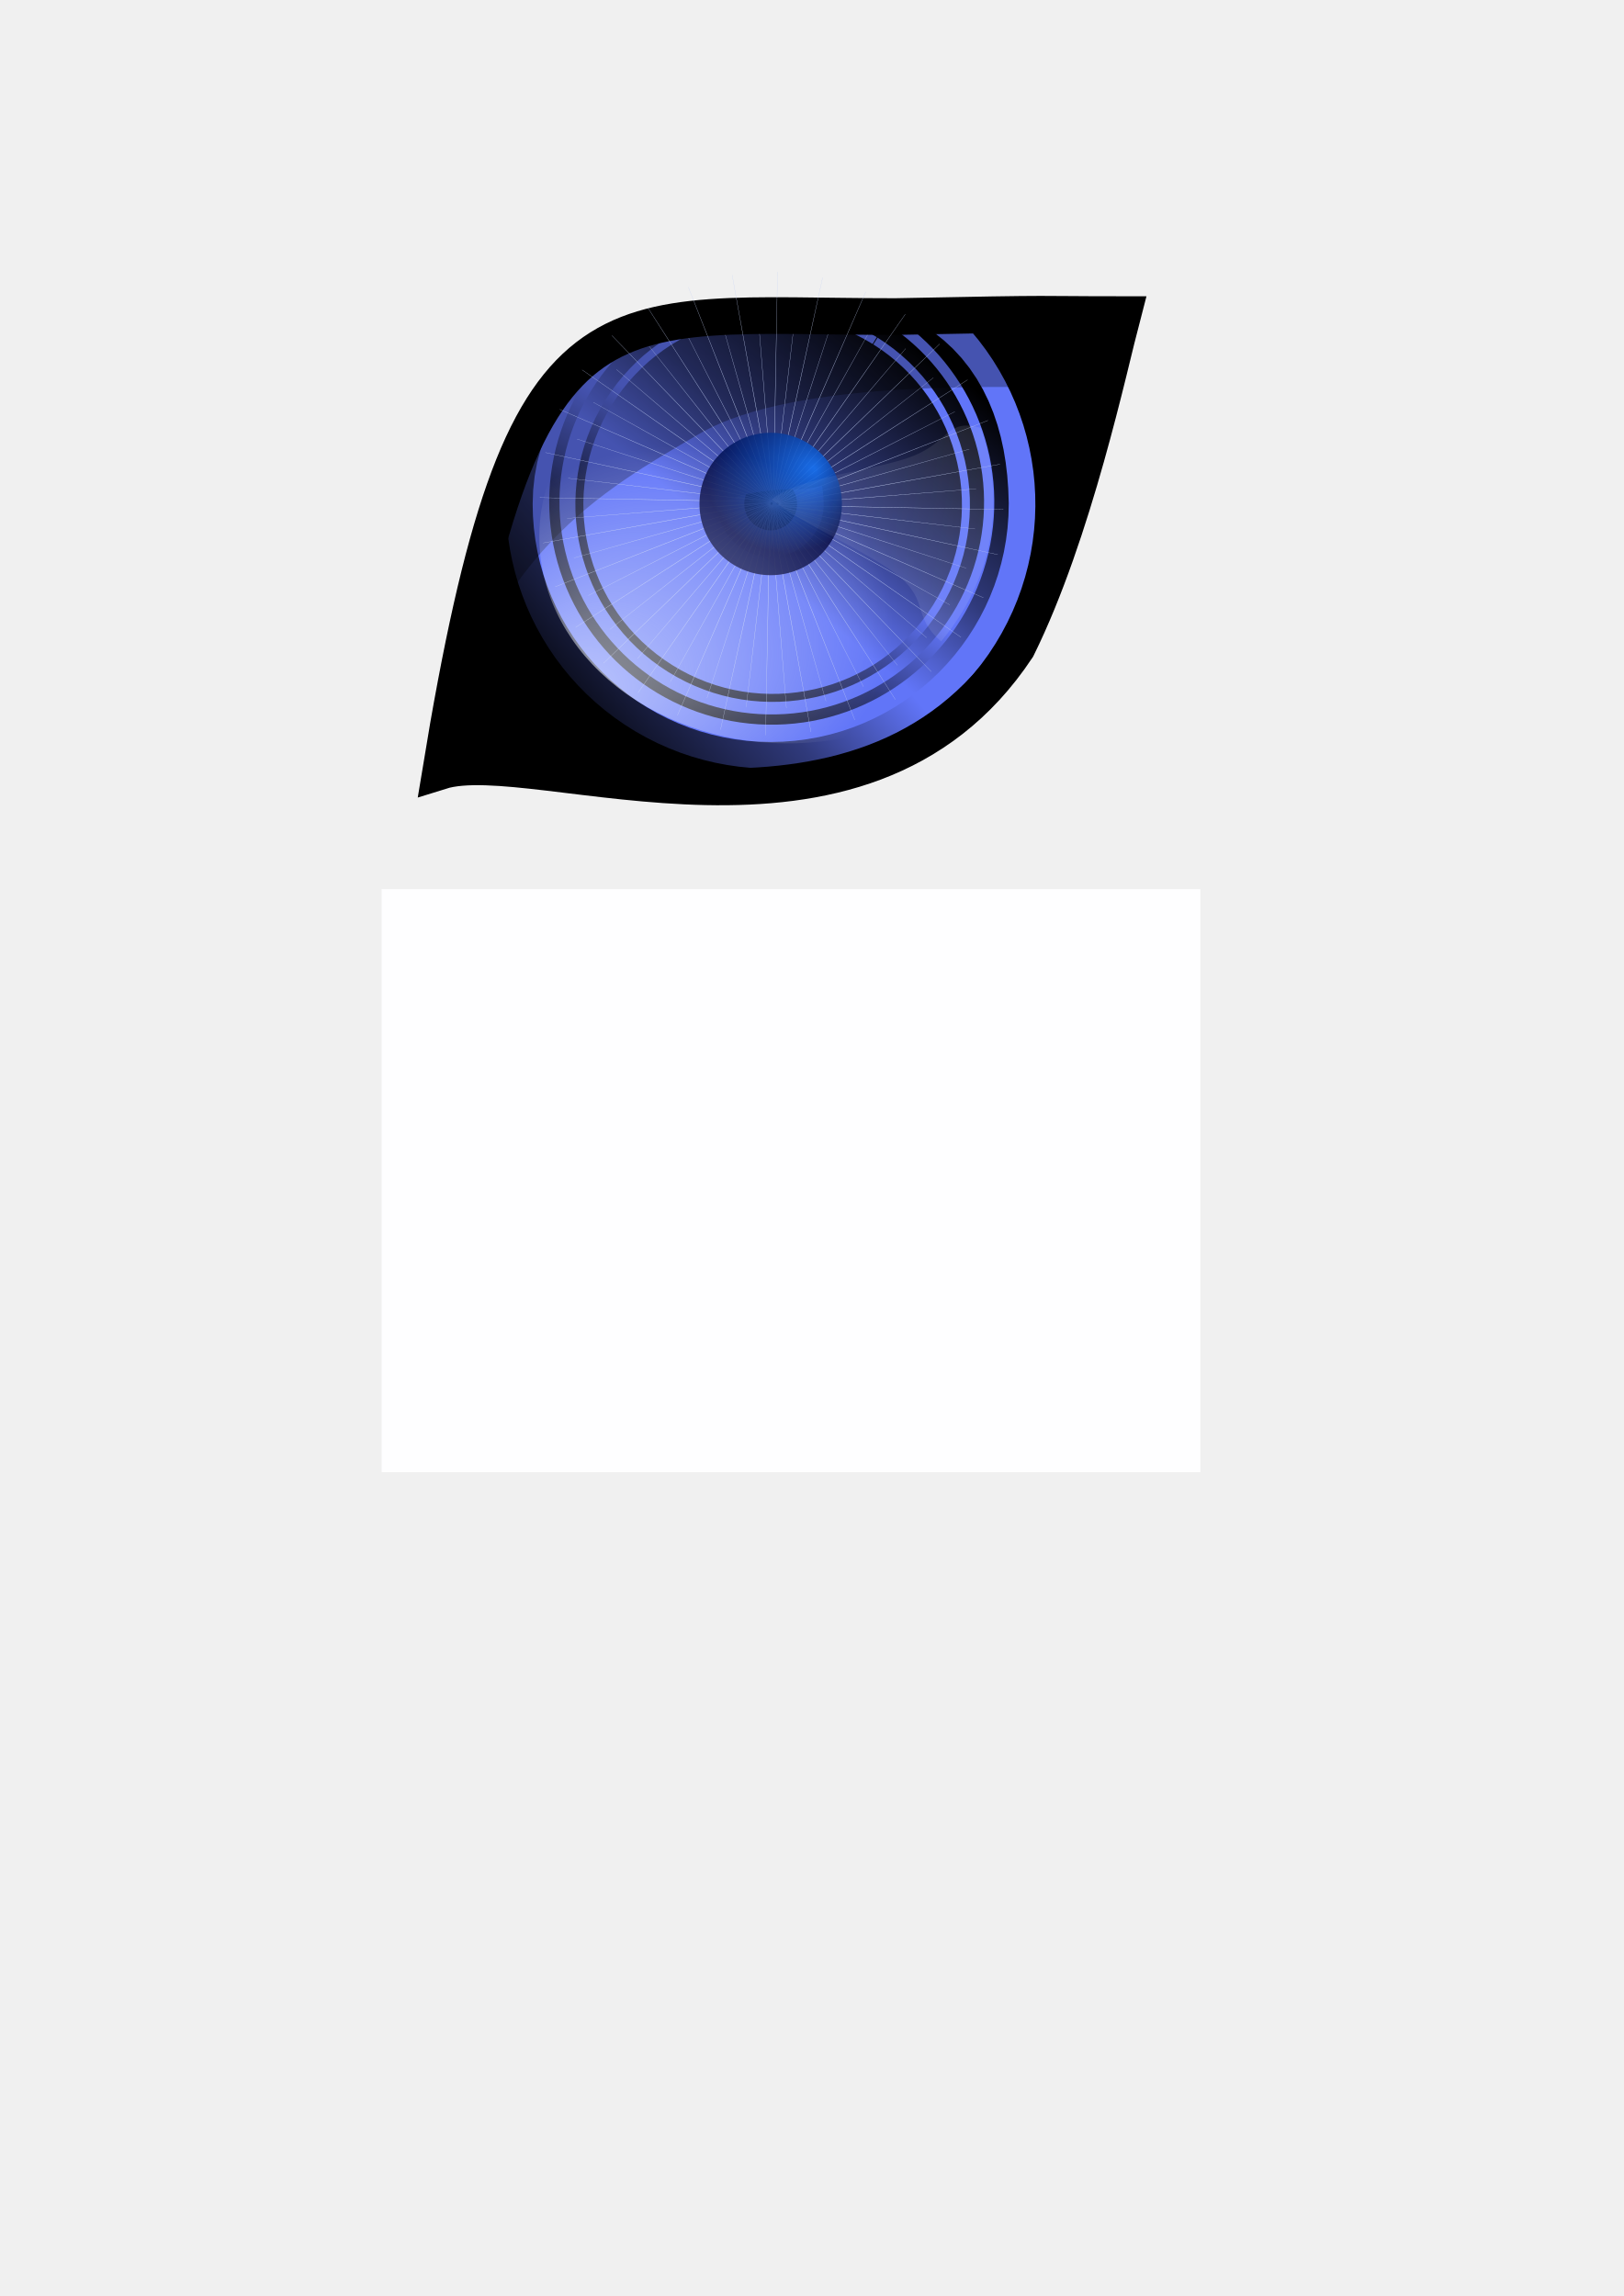
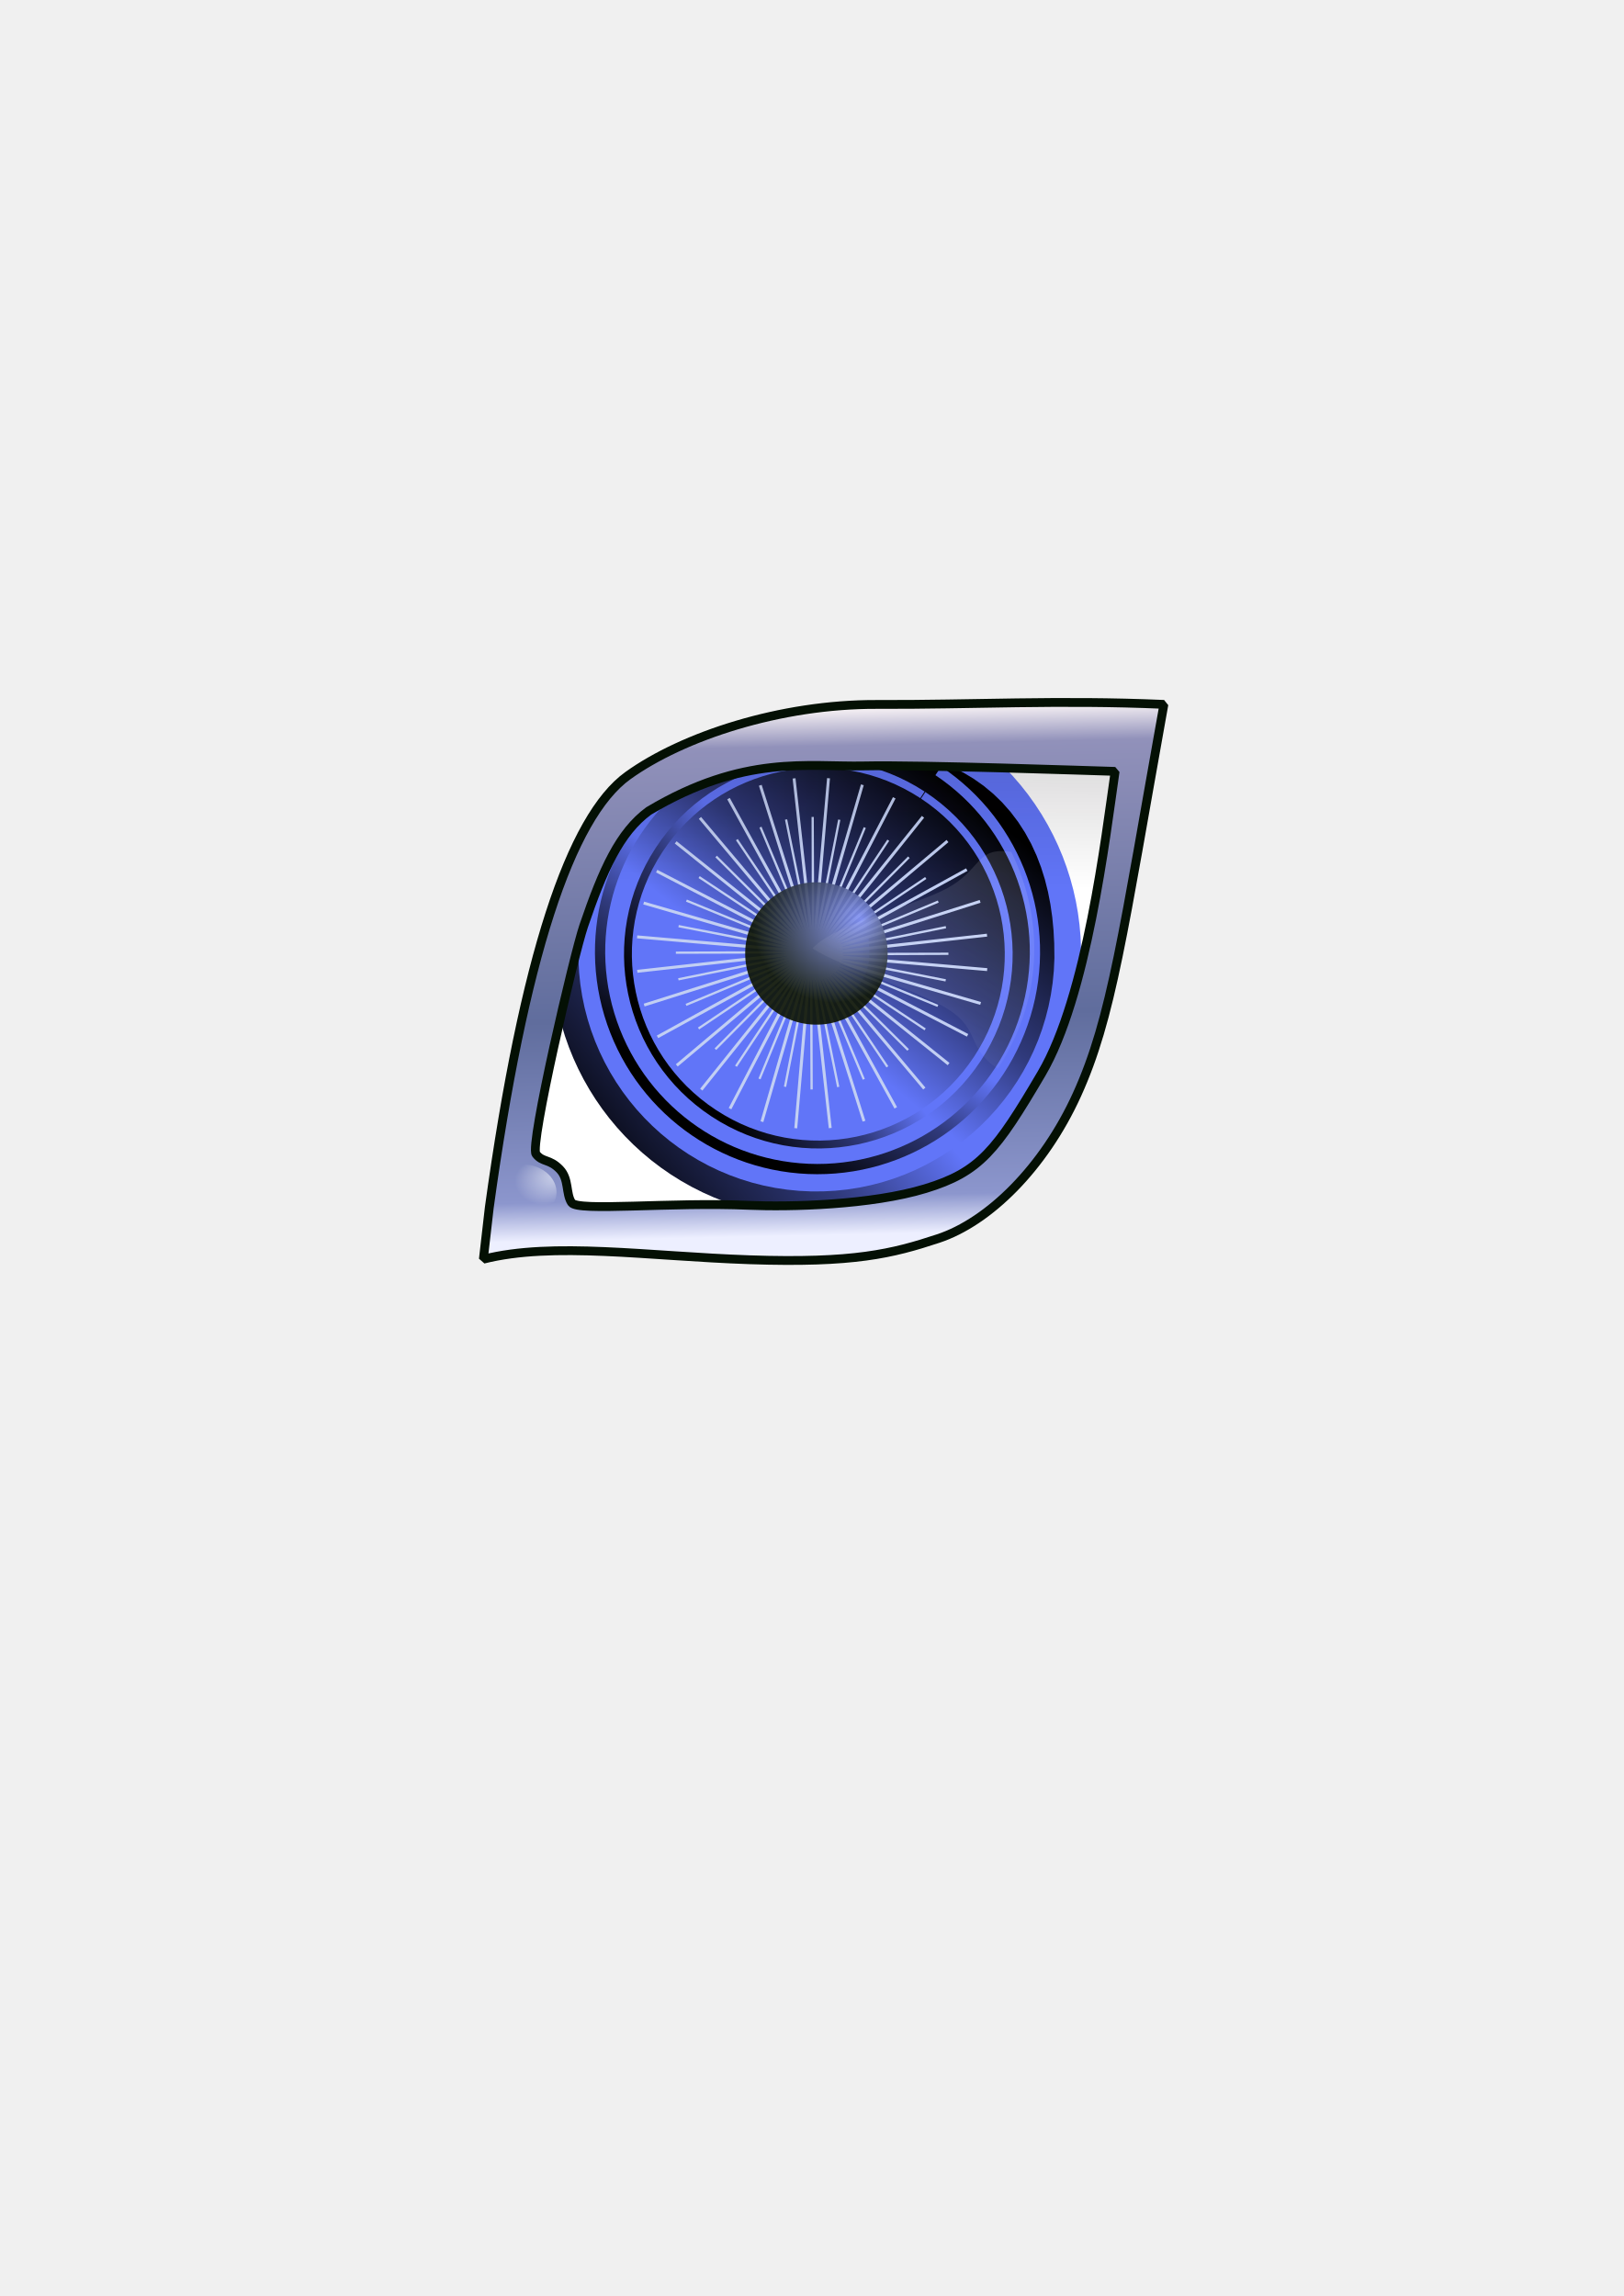
- <svg xmlns="http://www.w3.org/2000/svg" xmlns:xlink="http://www.w3.org/1999/xlink" id="svg1" width="210mm" height="297mm">
-   <defs id="defs3">
-     <linearGradient id="linearGradient1625">
-       <stop style="stop-color:#3c95df;stop-opacity:1;" offset="0" id="stop1626" />
-       <stop style="stop-color:#303a7c;stop-opacity:1;" offset="0.609" id="stop1628" />
-       <stop style="stop-color:#6175f8;stop-opacity:1;" offset="1" id="stop1630" />
+ <svg xmlns="http://www.w3.org/2000/svg" xmlns:xlink="http://www.w3.org/1999/xlink" id="svg1671" width="210mm" height="297mm">
+   <defs id="defs1673">
+     <linearGradient id="linearGradient1774">
+       <stop style="stop-color:#8797f8;stop-opacity:1;" offset="0" id="stop1775" />
+       <stop style="stop-color:#0c1300;stop-opacity:1;" offset="1" id="stop1776" />
    </linearGradient>
-     <linearGradient id="linearGradient2239">
-       <stop style="stop-color:#000000;stop-opacity:0.225;" offset="0" id="stop2240" />
-       <stop style="stop-color:#f7f7f7;stop-opacity:0;" offset="1" id="stop2241" />
+     <linearGradient id="linearGradient1769">
+       <stop style="stop-color:#f5f9ff;stop-opacity:0.843;" offset="0" id="stop1770" />
+       <stop style="stop-color:#ffffff;stop-opacity:0;" offset="1" id="stop1771" />
    </linearGradient>
-     <linearGradient id="linearGradient2233">
-       <stop style="stop-color:#ffffff;stop-opacity:0;" offset="0" id="stop2234" />
-       <stop style="stop-color:#fefefe;stop-opacity:0.89;" offset="0.5" id="stop2236" />
-       <stop style="stop-color:#fefefe;stop-opacity:0;" offset="1" id="stop2235" />
+     <linearGradient id="linearGradient1763">
+       <stop style="stop-color:#4e678c;stop-opacity:0.416;" offset="0" id="stop1764" />
+       <stop style="stop-color:#ffffff;stop-opacity:0;" offset="1" id="stop1765" />
    </linearGradient>
-     <linearGradient id="linearGradient1631">
-       <stop style="stop-color:#ffffff;stop-opacity:1;" offset="0" id="stop1632" />
-       <stop style="stop-color:#6f6f6f;stop-opacity:1;" offset="1" id="stop1633" />
+     <linearGradient id="linearGradient1754">
+       <stop style="stop-color:#fff9f9;stop-opacity:1;" offset="0" id="stop1755" />
+       <stop style="stop-color:#9191ba;stop-opacity:1;" offset="0.075" id="stop1758" />
+       <stop style="stop-color:#606d9d;stop-opacity:1;" offset="0.587" id="stop1759" />
+       <stop style="stop-color:#8c96cd;stop-opacity:1;" offset="0.927" id="stop1756" />
+       <stop style="stop-color:#edefff;stop-opacity:1;" offset="1" id="stop1757" />
    </linearGradient>
-     <linearGradient id="linearGradient1626">
-       <stop style="stop-color:#cccccc;stop-opacity:1;" offset="0" id="stop1627" />
-       <stop style="stop-color:#6c6c6c;stop-opacity:1;" offset="1" id="stop1629" />
+     <linearGradient id="linearGradient1722">
+       <stop style="stop-color:#040910;stop-opacity:0.843;" offset="0" id="stop1723" />
+       <stop style="stop-color:#070000;stop-opacity:0;" offset="1" id="stop1724" />
    </linearGradient>
-     <linearGradient id="linearGradient1615">
-       <stop style="stop-color:#f5f9ff;stop-opacity:0.843;" offset="0" id="stop1616" />
-       <stop style="stop-color:#ffffff;stop-opacity:0;" offset="1" id="stop1617" />
+     <linearGradient id="linearGradient1715">
+       <stop style="stop-color:#040000;stop-opacity:0.638;" offset="0" id="stop1716" />
+       <stop style="stop-color:#ebedf6;stop-opacity:0.108;" offset="1" id="stop1718" />
    </linearGradient>
-     <linearGradient id="linearGradient1584">
-       <stop style="stop-color:#1672f3;stop-opacity:1;" offset="0" id="stop1585" />
-       <stop style="stop-color:#000643;stop-opacity:1;" offset="1" id="stop1589" />
-     </linearGradient>
+     <linearGradient xlink:href="#linearGradient1538" id="linearGradient1623" x1="-0.446" y1="1.075" x2="0.427" y2="0.425" />
+     <linearGradient xlink:href="#linearGradient1538" id="linearGradient1571" x1="1.156" y1="-0.059" x2="0.465" y2="0.675" />
    <linearGradient id="linearGradient1538">
      <stop style="stop-color:#000000;stop-opacity:1;" offset="0" id="stop1539" />
      <stop style="stop-color:#303a7c;stop-opacity:1;" offset="0.609" id="stop1612" />
      <stop style="stop-color:#6175f8;stop-opacity:1;" offset="1" id="stop1540" />
    </linearGradient>
-     <linearGradient xlink:href="#linearGradient1538" id="linearGradient1571" x1="1.156" y1="-0.059" x2="0.465" y2="0.675" />
-     <radialGradient xlink:href="#linearGradient1584" id="radialGradient1583" cx="0.617" cy="0.268" r="0.575" fx="0.809" fy="0.249" />
-     <linearGradient xlink:href="#linearGradient1538" id="linearGradient1591" x1="0.071" y1="0.913" x2="0.427" y2="0.425" />
-     <linearGradient xlink:href="#linearGradient1615" id="linearGradient1614" x1="1.135" y1="0.445" x2="-0.893" y2="0.124" />
+     <linearGradient id="linearGradient1584">
+       <stop style="stop-color:#6175f8;stop-opacity:1;" offset="0" id="stop1585" />
+       <stop style="stop-color:#303a1f;stop-opacity:1;" offset="1" id="stop1589" />
+     </linearGradient>
+     <linearGradient xlink:href="#linearGradient1615" id="linearGradient1643" x1="0.787" y1="0.163" x2="0.282" y2="1.258" />
+     <linearGradient id="linearGradient1615">
+       <stop style="stop-color:#f5f9ff;stop-opacity:0.843;" offset="0" id="stop1616" />
+       <stop style="stop-color:#ffffff;stop-opacity:0;" offset="1" id="stop1617" />
+     </linearGradient>
    <radialGradient xlink:href="#linearGradient1615" id="radialGradient1620" cx="0.278" cy="0.713" r="0.433" fx="0.048" fy="0.904" />
-     <linearGradient xlink:href="#linearGradient1538" id="linearGradient1623" x1="-0.446" y1="1.075" x2="0.427" y2="0.425" />
+     <linearGradient xlink:href="#linearGradient1722" id="linearGradient1721" x1="0.237" y1="-0.107" x2="0.231" y2="0.365" />
+     <linearGradient xlink:href="#linearGradient1754" id="linearGradient1753" x1="0.402" y1="0.009" x2="0.428" y2="0.957" />
+     <linearGradient xlink:href="#linearGradient1538" id="linearGradient1766" x1="0.081" y1="0.685" x2="0.427" y2="0.425" />
+     <linearGradient xlink:href="#linearGradient1538" id="linearGradient1767" x1="0.17" y1="0.785" x2="0.427" y2="0.425" />
+     <radialGradient xlink:href="#linearGradient1769" id="radialGradient1772" cx="0.278" cy="0.713" r="0.433" fx="0.048" fy="0.904" />
+     <radialGradient xlink:href="#linearGradient1774" id="radialGradient1777" cx="0.617" cy="0.268" r="0.575" fx="0.809" fy="0.249" />
  </defs>
-   <rect style="fill:#fefeff;fill-opacity:1;fill-rule:evenodd;stroke:none;stroke-width:0.98pt;stroke-linecap:butt;stroke-linejoin:miter;stroke-opacity:1;" id="rect958" width="400.226" height="285.059" x="186.542" y="434.706" rx="6.183" ry="0" />
-   <path style="fill:url(#radialGradient1620);fill-opacity:0.75;fill-rule:evenodd;stroke:none;stroke-width:1pt;stroke-linecap:butt;stroke-linejoin:miter;stroke-opacity:1;" id="path1016" d="M 399.167,799.325 A 52.423,48.352 0 1 1 398.143,798.739" transform="matrix(2.318243,0,0,2.08806,-427.325,-445.9559)" />
-   <path style="fill:#000000;fill-opacity:1;fill-rule:evenodd;stroke:none;stroke-width:10.637;stroke-linecap:square;stroke-linejoin:miter;stroke-miterlimit:4;stroke-opacity:1;" d="M 210.695,382.216 C 251.913,130.404 290.426,152.773 440.157,152.773 C 529.15,150.962 508.051,151.786 554.855,151.786 C 547.999,177.776 530.314,261.73 501.616,319.807 C 422.739,439.053 258.813,367.158 210.695,382.216 z " id="path2268" />
-   <path style="fill:none;fill-opacity:0.75;fill-rule:evenodd;stroke:url(#linearGradient1623);stroke-width:25.927;stroke-linecap:butt;stroke-linejoin:miter;stroke-miterlimit:4;stroke-opacity:1;" id="path2269" d="M 375.345,190.369 A 15.835,15.835 0 1 1 350.203,196.478" transform="matrix(4.492353,0,0,4.492353,-1262.657,-662.3997)" />
-   <path style="fill:none;fill-opacity:0.899;fill-rule:evenodd;stroke:#c2cff3;stroke-width:0.062;stroke-linecap:butt;stroke-linejoin:miter;stroke-miterlimit:4;stroke-opacity:1;" id="path1611" d="M 213.107,499.285 L 155.601,537.936 L 219.419,511.207 L 155.478,537.896 L 223.285,524.131 L 155.365,537.833 L 224.554,537.56 L 155.267,537.749 L 223.179,550.979 L 155.186,537.647 L 219.213,563.873 L 155.128,537.532 L 212.808,575.744 L 155.092,537.407 L 204.209,586.138 L 155.082,537.278 L 193.748,594.655 L 155.098,537.149 L 181.827,600.967 L 155.138,537.026 L 168.903,604.832 L 155.201,536.913 L 155.474,606.102 L 155.285,536.815 L 142.054,604.727 L 155.387,536.734 L 129.161,600.761 L 155.502,536.676 L 117.289,594.356 L 155.627,536.64 L 106.896,585.757 L 155.756,536.63 L 98.379,575.296 L 155.884,536.645 L 92.066,563.375 L 156.008,536.686 L 88.201,550.451 L 156.121,536.749 L 86.932,537.021 L 156.219,536.833 L 88.306,523.602 L 156.299,536.935 L 92.273,510.709 L 156.358,537.05 L 98.678,498.837 L 156.393,537.175 L 107.276,488.443 L 156.403,537.304 L 117.737,479.927 L 156.388,537.432 L 129.659,473.614 L 156.348,537.556 L 142.583,469.749 L 156.285,537.669 L 156.012,468.48 L 156.201,537.767 L 169.432,469.854 L 156.099,537.847 L 182.325,473.821 L 155.984,537.906 L 194.196,480.226 L 155.859,537.941 L 204.59,488.824 L 155.73,537.951 L 213.107,499.285 z " transform="matrix(1.445816,0.174642,-0.174642,1.445816,248.7036,-557.8182)" />
-   <path style="fill:none;fill-opacity:0.75;fill-rule:evenodd;stroke:url(#linearGradient1571);stroke-width:90.451;stroke-linecap:butt;stroke-linejoin:miter;stroke-miterlimit:4;stroke-opacity:1;" d="M 447.877,246.394 C 447.877,285.662 416.007,317.532 376.739,317.532 C 337.471,317.532 305.602,285.662 305.602,246.394 C 305.602,207.127 349.624,193.954 388.892,193.954 C 415.072,188.345 446.942,192.169 447.877,246.394 z " id="path2270" />
-   <path style="fill:none;fill-opacity:0.75;fill-rule:evenodd;stroke:url(#linearGradient1591);stroke-width:0.746;stroke-linecap:butt;stroke-linejoin:miter;stroke-miterlimit:4;stroke-opacity:1;" id="path2271" d="M 373.428,188.936 A 15.835,15.835 0 1 1 355.883,189.302" transform="matrix(6.711565,0,0,6.711565,-2072.000,-1112.212)" />
-   <path style="fill:none;fill-opacity:0.75;fill-rule:evenodd;stroke:url(#linearGradient1591);stroke-width:0.654;stroke-linecap:butt;stroke-linejoin:miter;stroke-miterlimit:4;stroke-opacity:1;" id="path2272" d="M 373.428,188.936 A 15.835,15.835 0 1 1 373.364,188.896" transform="matrix(5.965768,0,0,5.965768,-1799.837,-960.4081)" />
-   <path style="fill:#000000;fill-opacity:0.291;fill-rule:evenodd;stroke:none;stroke-width:1pt;stroke-linecap:butt;stroke-linejoin:miter;stroke-opacity:1;" d="M 211.842,378.381 C 239.22,269.853 293.952,240.205 341.644,212.212 C 389.829,183.93 497.542,189.662 541.728,189.581 C 545.248,173.67 542.677,171.18 545.307,151.013 C 503.5,150.489 326.236,154.491 305.793,166.639 C 264.215,191.345 226.332,282.092 211.842,378.381 z " id="path2273" />
-   <path style="fill:none;fill-opacity:0.899;fill-rule:evenodd;stroke:#c2cff3;stroke-width:0.062;stroke-linecap:butt;stroke-linejoin:miter;stroke-miterlimit:4;stroke-opacity:1;" id="path1104" d="M 213.107,499.285 L 155.601,537.936 L 219.419,511.207 L 155.478,537.896 L 223.285,524.131 L 155.365,537.833 L 224.554,537.56 L 155.267,537.749 L 223.179,550.979 L 155.186,537.647 L 219.213,563.873 L 155.128,537.532 L 212.808,575.744 L 155.092,537.407 L 204.209,586.138 L 155.082,537.278 L 193.748,594.655 L 155.098,537.149 L 181.827,600.967 L 155.138,537.026 L 168.903,604.832 L 155.201,536.913 L 155.474,606.102 L 155.285,536.815 L 142.054,604.727 L 155.387,536.734 L 129.161,600.761 L 155.502,536.676 L 117.289,594.356 L 155.627,536.64 L 106.896,585.757 L 155.756,536.63 L 98.379,575.296 L 155.884,536.645 L 92.066,563.375 L 156.008,536.686 L 88.201,550.451 L 156.121,536.749 L 86.932,537.021 L 156.219,536.833 L 88.306,523.602 L 156.299,536.935 L 92.273,510.709 L 156.358,537.05 L 98.678,498.837 L 156.393,537.175 L 107.276,488.443 L 156.403,537.304 L 117.737,479.927 L 156.388,537.432 L 129.659,473.614 L 156.348,537.556 L 142.583,469.749 L 156.285,537.669 L 156.012,468.48 L 156.201,537.767 L 169.432,469.854 L 156.099,537.847 L 182.325,473.821 L 155.984,537.906 L 194.196,480.226 L 155.859,537.941 L 204.59,488.824 L 155.73,537.951 L 213.107,499.285 z " transform="matrix(1.445816,0.174642,-0.174642,1.445816,245.8245,-557.8182)" />
-   <path style="fill:none;fill-opacity:0.74;fill-rule:evenodd;stroke:#000000;stroke-width:17.931;stroke-linecap:square;stroke-linejoin:miter;stroke-miterlimit:4;stroke-opacity:1;" d="M 215.403,377.026 C 255.329,133.108 292.635,154.777 437.672,154.777 C 523.875,153.022 503.437,153.82 548.774,153.82 C 542.133,178.996 525.002,260.318 497.204,316.575 C 420.801,432.082 262.013,362.441 215.403,377.026 z " id="path2275" />
-   <path style="fill:none;fill-opacity:0.899;fill-rule:evenodd;stroke:#c2cff3;stroke-width:0.062;stroke-linecap:butt;stroke-linejoin:miter;stroke-miterlimit:4;stroke-opacity:1;" id="path1610" d="M 213.107,499.285 L 155.601,537.936 L 219.419,511.207 L 155.478,537.896 L 223.285,524.131 L 155.365,537.833 L 224.554,537.56 L 155.267,537.749 L 223.179,550.979 L 155.186,537.647 L 219.213,563.873 L 155.128,537.532 L 212.808,575.744 L 155.092,537.407 L 204.209,586.138 L 155.082,537.278 L 193.748,594.655 L 155.098,537.149 L 181.827,600.967 L 155.138,537.026 L 168.903,604.832 L 155.201,536.913 L 155.474,606.102 L 155.285,536.815 L 142.054,604.727 L 155.387,536.734 L 129.161,600.761 L 155.502,536.676 L 117.289,594.356 L 155.627,536.64 L 106.896,585.757 L 155.756,536.63 L 98.379,575.296 L 155.884,536.645 L 92.066,563.375 L 156.008,536.686 L 88.201,550.451 L 156.121,536.749 L 86.932,537.021 L 156.219,536.833 L 88.306,523.602 L 156.299,536.935 L 92.273,510.709 L 156.358,537.05 L 98.678,498.837 L 156.393,537.175 L 107.276,488.443 L 156.403,537.304 L 117.737,479.927 L 156.388,537.432 L 129.659,473.614 L 156.348,537.556 L 142.583,469.749 L 156.285,537.669 L 156.012,468.48 L 156.201,537.767 L 169.432,469.854 L 156.099,537.847 L 182.325,473.821 L 155.984,537.906 L 194.196,480.226 L 155.859,537.941 L 204.59,488.824 L 155.73,537.951 L 213.107,499.285 z " transform="matrix(1.646388,3.582284e-2,-3.582284e-2,1.646388,140.0005,-643.9638)" />
-   <path style="fill:url(#radialGradient1583);fill-opacity:0.899;fill-rule:evenodd;stroke:none;stroke-width:6.146;stroke-linecap:butt;stroke-linejoin:miter;stroke-miterlimit:4;stroke-opacity:1;" id="path2277" d="M 380.765 202.298 A 15.835 15.835 0 1 0 349.095,202.298 A 15.835 15.835 0 1 0 380.765 202.298 z" transform="matrix(2.198723,0,0,2.198723,-425.6415,-198.403)" />
-   <path style="opacity:0.311;fill:url(#linearGradient1614);fill-opacity:0.434;fill-rule:evenodd;stroke:none;stroke-width:1pt;stroke-linecap:butt;stroke-linejoin:miter;stroke-opacity:1;" d="M 479.479,209.202 C 492.094,246.103 485.093,283.682 460.038,313.566 C 446.239,301.997 453.754,293.739 439.956,282.17 C 426.157,270.601 391.046,255.72 377.247,244.151 C 391.04,232.887 428.458,230.047 446.356,222.929 C 464.254,215.811 462.633,204.415 479.479,209.202 z " id="path2278" />
-   <path style="fill:url(#radialGradient1620);fill-opacity:0.75;fill-rule:evenodd;stroke:none;stroke-width:1pt;stroke-linecap:butt;stroke-linejoin:miter;stroke-opacity:1;" id="path2279" d="M 399.167,799.325 A 52.423,48.352 0 1 1 398.143,798.739" transform="matrix(2.318243,0,0,2.08806,-1129.208,-341.0895)" />
-   <path style="fill:url(#radialGradient1620);fill-opacity:0.75;fill-rule:evenodd;stroke:none;stroke-width:1pt;stroke-linecap:butt;stroke-linejoin:miter;stroke-opacity:1;" id="path1045" d="M 399.167,799.325 A 52.423,48.352 0 1 1 398.143,798.739" transform="matrix(2.318243,0,0,2.08806,-474.9408,-1491.749)" />
+   <path style="fill:#ffffff;fill-opacity:1;fill-rule:evenodd;stroke:none;stroke-width:10.637;stroke-linecap:square;stroke-linejoin:miter;stroke-miterlimit:4;stroke-opacity:1;" d="M 249.808,592.732 C 282.393,402.98 308.137,350.31 457.831,353.657 C 546.841,353.836 507.019,353.769 553.812,354.816 C 546.377,380.646 545.529,464.602 515.54,522.024 C 434.018,639.476 298.251,578.754 249.808,592.732 z " id="path1741" />
+   <path style="fill:none;fill-opacity:0.75;fill-rule:evenodd;stroke:url(#linearGradient1623);stroke-width:25.927;stroke-linecap:butt;stroke-linejoin:miter;stroke-miterlimit:4;stroke-opacity:1;" id="path1742" d="M 374.236,189.486 A 15.835,15.835 0 1 1 349.58,198.408" transform="matrix(4.491231,0.100412,-0.100412,4.491231,-1219.590,-479.063)" />
+   <path style="fill:none;fill-opacity:0.75;fill-rule:evenodd;stroke:url(#linearGradient1571);stroke-width:90.451;stroke-linecap:butt;stroke-linejoin:miter;stroke-miterlimit:4;stroke-opacity:1;" d="M 470.201,467.737 C 469.324,506.995 436.75,538.145 397.491,537.267 C 358.233,536.389 327.084,503.815 327.962,464.557 C 328.84,425.299 373.146,413.114 412.404,413.992 C 438.703,408.969 470.479,413.505 470.201,467.737 z " id="path1743" />
+   <path style="fill:none;fill-opacity:0.75;fill-rule:evenodd;stroke:url(#linearGradient1767);stroke-width:0.746;stroke-linecap:butt;stroke-linejoin:miter;stroke-miterlimit:4;stroke-opacity:1;" id="path1744" d="M 373.428,188.936 A 15.835,15.835 0 1 1 355.883,189.302" transform="matrix(6.709888,0.150016,-0.150016,6.709888,-2018.677,-946.8532)" />
+   <path style="fill:none;fill-opacity:0.75;fill-rule:evenodd;stroke:url(#linearGradient1766);stroke-width:0.654;stroke-linecap:butt;stroke-linejoin:miter;stroke-miterlimit:4;stroke-opacity:1;" id="path1745" d="M 373.428,188.936 A 15.835,15.835 0 1 1 373.364,188.896" transform="matrix(5.875231,0.131355,-0.131355,5.875231,-1717.882,-770.2637)" />
+   <path style="fill:none;fill-opacity:0.899;fill-rule:evenodd;stroke:#c2cff3;stroke-width:1.141;stroke-linecap:butt;stroke-linejoin:miter;stroke-miterlimit:4;stroke-opacity:1;" id="path1611" d="M 213.107,499.285 L 155.601,537.936 L 219.419,511.207 L 155.478,537.896 L 223.285,524.131 L 155.365,537.833 L 224.554,537.56 L 155.267,537.749 L 223.179,550.979 L 155.186,537.647 L 219.213,563.873 L 155.128,537.532 L 212.808,575.744 L 155.092,537.407 L 204.209,586.138 L 155.082,537.278 L 193.748,594.655 L 155.098,537.149 L 181.827,600.967 L 155.138,537.026 L 168.903,604.832 L 155.201,536.913 L 155.474,606.102 L 155.285,536.815 L 142.054,604.727 L 155.387,536.734 L 129.161,600.761 L 155.502,536.676 L 117.289,594.356 L 155.627,536.64 L 106.896,585.757 L 155.756,536.63 L 98.379,575.296 L 155.884,536.645 L 92.066,563.375 L 156.008,536.686 L 88.201,550.451 L 156.121,536.749 L 86.932,537.021 L 156.219,536.833 L 88.306,523.602 L 156.299,536.935 L 92.273,510.709 L 156.358,537.05 L 98.678,498.837 L 156.393,537.175 L 107.276,488.443 L 156.403,537.304 L 117.737,479.927 L 156.388,537.432 L 129.659,473.614 L 156.348,537.556 L 142.583,469.749 L 156.285,537.669 L 156.012,468.48 L 156.201,537.767 L 169.432,469.854 L 156.099,537.847 L 182.325,473.821 L 155.984,537.906 L 194.196,480.226 L 155.859,537.941 L 204.59,488.824 L 155.73,537.951 L 213.107,499.285 z " transform="matrix(1.243856,0.111468,-0.111468,1.243856,263.1606,-219.6364)" />
+   <path style="fill:none;fill-opacity:0.899;fill-rule:evenodd;stroke:#c2cff3;stroke-width:1.136;stroke-linecap:butt;stroke-linejoin:miter;stroke-miterlimit:4;stroke-opacity:1;" id="path1610" d="M 213.107,499.285 L 155.601,537.936 L 219.419,511.207 L 155.478,537.896 L 223.285,524.131 L 155.365,537.833 L 224.554,537.56 L 155.267,537.749 L 223.179,550.979 L 155.186,537.647 L 219.213,563.873 L 155.128,537.532 L 212.808,575.744 L 155.092,537.407 L 204.209,586.138 L 155.082,537.278 L 193.748,594.655 L 155.098,537.149 L 181.827,600.967 L 155.138,537.026 L 168.903,604.832 L 155.201,536.913 L 155.474,606.102 L 155.285,536.815 L 142.054,604.727 L 155.387,536.734 L 129.161,600.761 L 155.502,536.676 L 117.289,594.356 L 155.627,536.64 L 106.896,585.757 L 155.756,536.63 L 98.379,575.296 L 155.884,536.645 L 92.066,563.375 L 156.008,536.686 L 88.201,550.451 L 156.121,536.749 L 86.932,537.021 L 156.219,536.833 L 88.306,523.602 L 156.299,536.935 L 92.273,510.709 L 156.358,537.05 L 98.678,498.837 L 156.393,537.175 L 107.276,488.443 L 156.403,537.304 L 117.737,479.927 L 156.388,537.432 L 129.659,473.614 L 156.348,537.556 L 142.583,469.749 L 156.285,537.669 L 156.012,468.48 L 156.201,537.767 L 169.432,469.854 L 156.099,537.847 L 182.325,473.821 L 155.984,537.906 L 194.196,480.226 L 155.859,537.941 L 204.59,488.824 L 155.73,537.951 L 213.107,499.285 z " transform="matrix(0.968095,0,0,0.968095,246.2177,-54.11272)" />
+   <path style="fill:url(#linearGradient1721);fill-opacity:0.291;fill-rule:evenodd;stroke:none;stroke-width:1pt;stroke-linecap:butt;stroke-linejoin:miter;stroke-opacity:1;" d="M 239.466,578.746 C 266.845,470.218 350.234,493.544 407.95,471.616 C 466.314,449.441 503.471,437.592 547.657,437.511 C 551.177,421.6 554.466,368.665 557.096,348.498 C 515.289,347.974 353.861,354.856 333.418,367.003 C 291.84,391.709 253.956,482.457 239.466,578.746 z " id="path1746" />
+   <path style="fill:url(#linearGradient1753);fill-opacity:1;fill-rule:evenodd;stroke:#041004;stroke-width:4.312;stroke-linecap:square;stroke-linejoin:bevel;stroke-miterlimit:4;stroke-opacity:1;" d="M 428.595,344.399 C 381.43,344.219 333.738,359.932 306.935,379.2 C 278.773,399.445 255.993,468.419 239.171,590.37 L 236.275,615.626 C 270.358,606.978 316.719,614.2 366.507,615.901 C 417.314,617.626 436.242,612.933 458.633,605.524 C 483.284,597.368 510.131,571.029 526.428,535.187 C 543.495,497.649 548.93,455.938 568.94,344.371 C 516.875,342.131 475.755,344.579 428.595,344.399 z M 545.094,377.132 C 540.404,409.326 531.314,487.16 509.15,524.855 C 486.985,562.55 478.987,572.995 452.371,581.109 C 425.756,589.223 385.927,590.149 366.041,589.285 C 327.707,587.589 282.316,592.438 279.394,587.972 C 276.471,583.506 278.262,576.486 273.653,571.702 C 268.523,566.376 265.284,568.445 262.02,564.232 C 258.756,560.019 280.617,466.523 285.313,452.722 C 294.705,425.119 302.888,406.876 317.11,396.468 C 363.619,368.711 395,375.056 422.426,374.459 C 449.877,373.863 534.121,376.829 545.094,377.132 z " id="path1747" />
+   <path style="fill:url(#radialGradient1777);fill-opacity:0.899;fill-rule:evenodd;stroke:none;stroke-width:6.146;stroke-linecap:butt;stroke-linejoin:miter;stroke-miterlimit:4;stroke-opacity:1;" id="path1749" d="M 380.765 202.298 A 15.835 15.835 0 1 0 349.095,202.298 A 15.835 15.835 0 1 0 380.765 202.298 z" transform="matrix(2.198174,4.914551e-2,-4.914551e-2,2.198174,-393.1566,3.526761)" />
+   <path style="opacity:0.311;fill:url(#linearGradient1643);fill-opacity:0.434;fill-rule:evenodd;stroke:none;stroke-width:1pt;stroke-linecap:butt;stroke-linejoin:miter;stroke-opacity:1;" d="M 494.351,416.52 C 511.365,451.611 508.992,489.763 487.76,522.475 C 472.656,512.671 479.11,503.561 464.006,493.757 C 448.901,483.954 412.239,473.459 397.135,463.655 C 409.454,450.796 446.248,443.421 463.146,434.177 C 480.045,424.933 477.048,413.82 494.351,416.52 z " id="path1750" />
+   <path style="fill:url(#radialGradient1620);fill-opacity:0.75;fill-rule:evenodd;stroke:none;stroke-width:1pt;stroke-linecap:butt;stroke-linejoin:miter;stroke-opacity:1;" id="path1751" d="M 399.167,799.325 A 52.423,48.352 0 1 1 398.143,798.739" transform="matrix(2.318243,0,0,2.08806,-955.6243,-1175.186)" />
+   <path style="fill:url(#radialGradient1772);fill-opacity:0.75;fill-rule:evenodd;stroke:none;stroke-width:1pt;stroke-linecap:butt;stroke-linejoin:miter;stroke-opacity:1;" id="path1760" d="M 399.167,799.325 A 52.423,48.352 0 1 1 398.143,798.739" transform="matrix(-0.283332,-5.726036e-2,5.157460e-2,-0.255199,318.7789,817.6521)" />
</svg>
